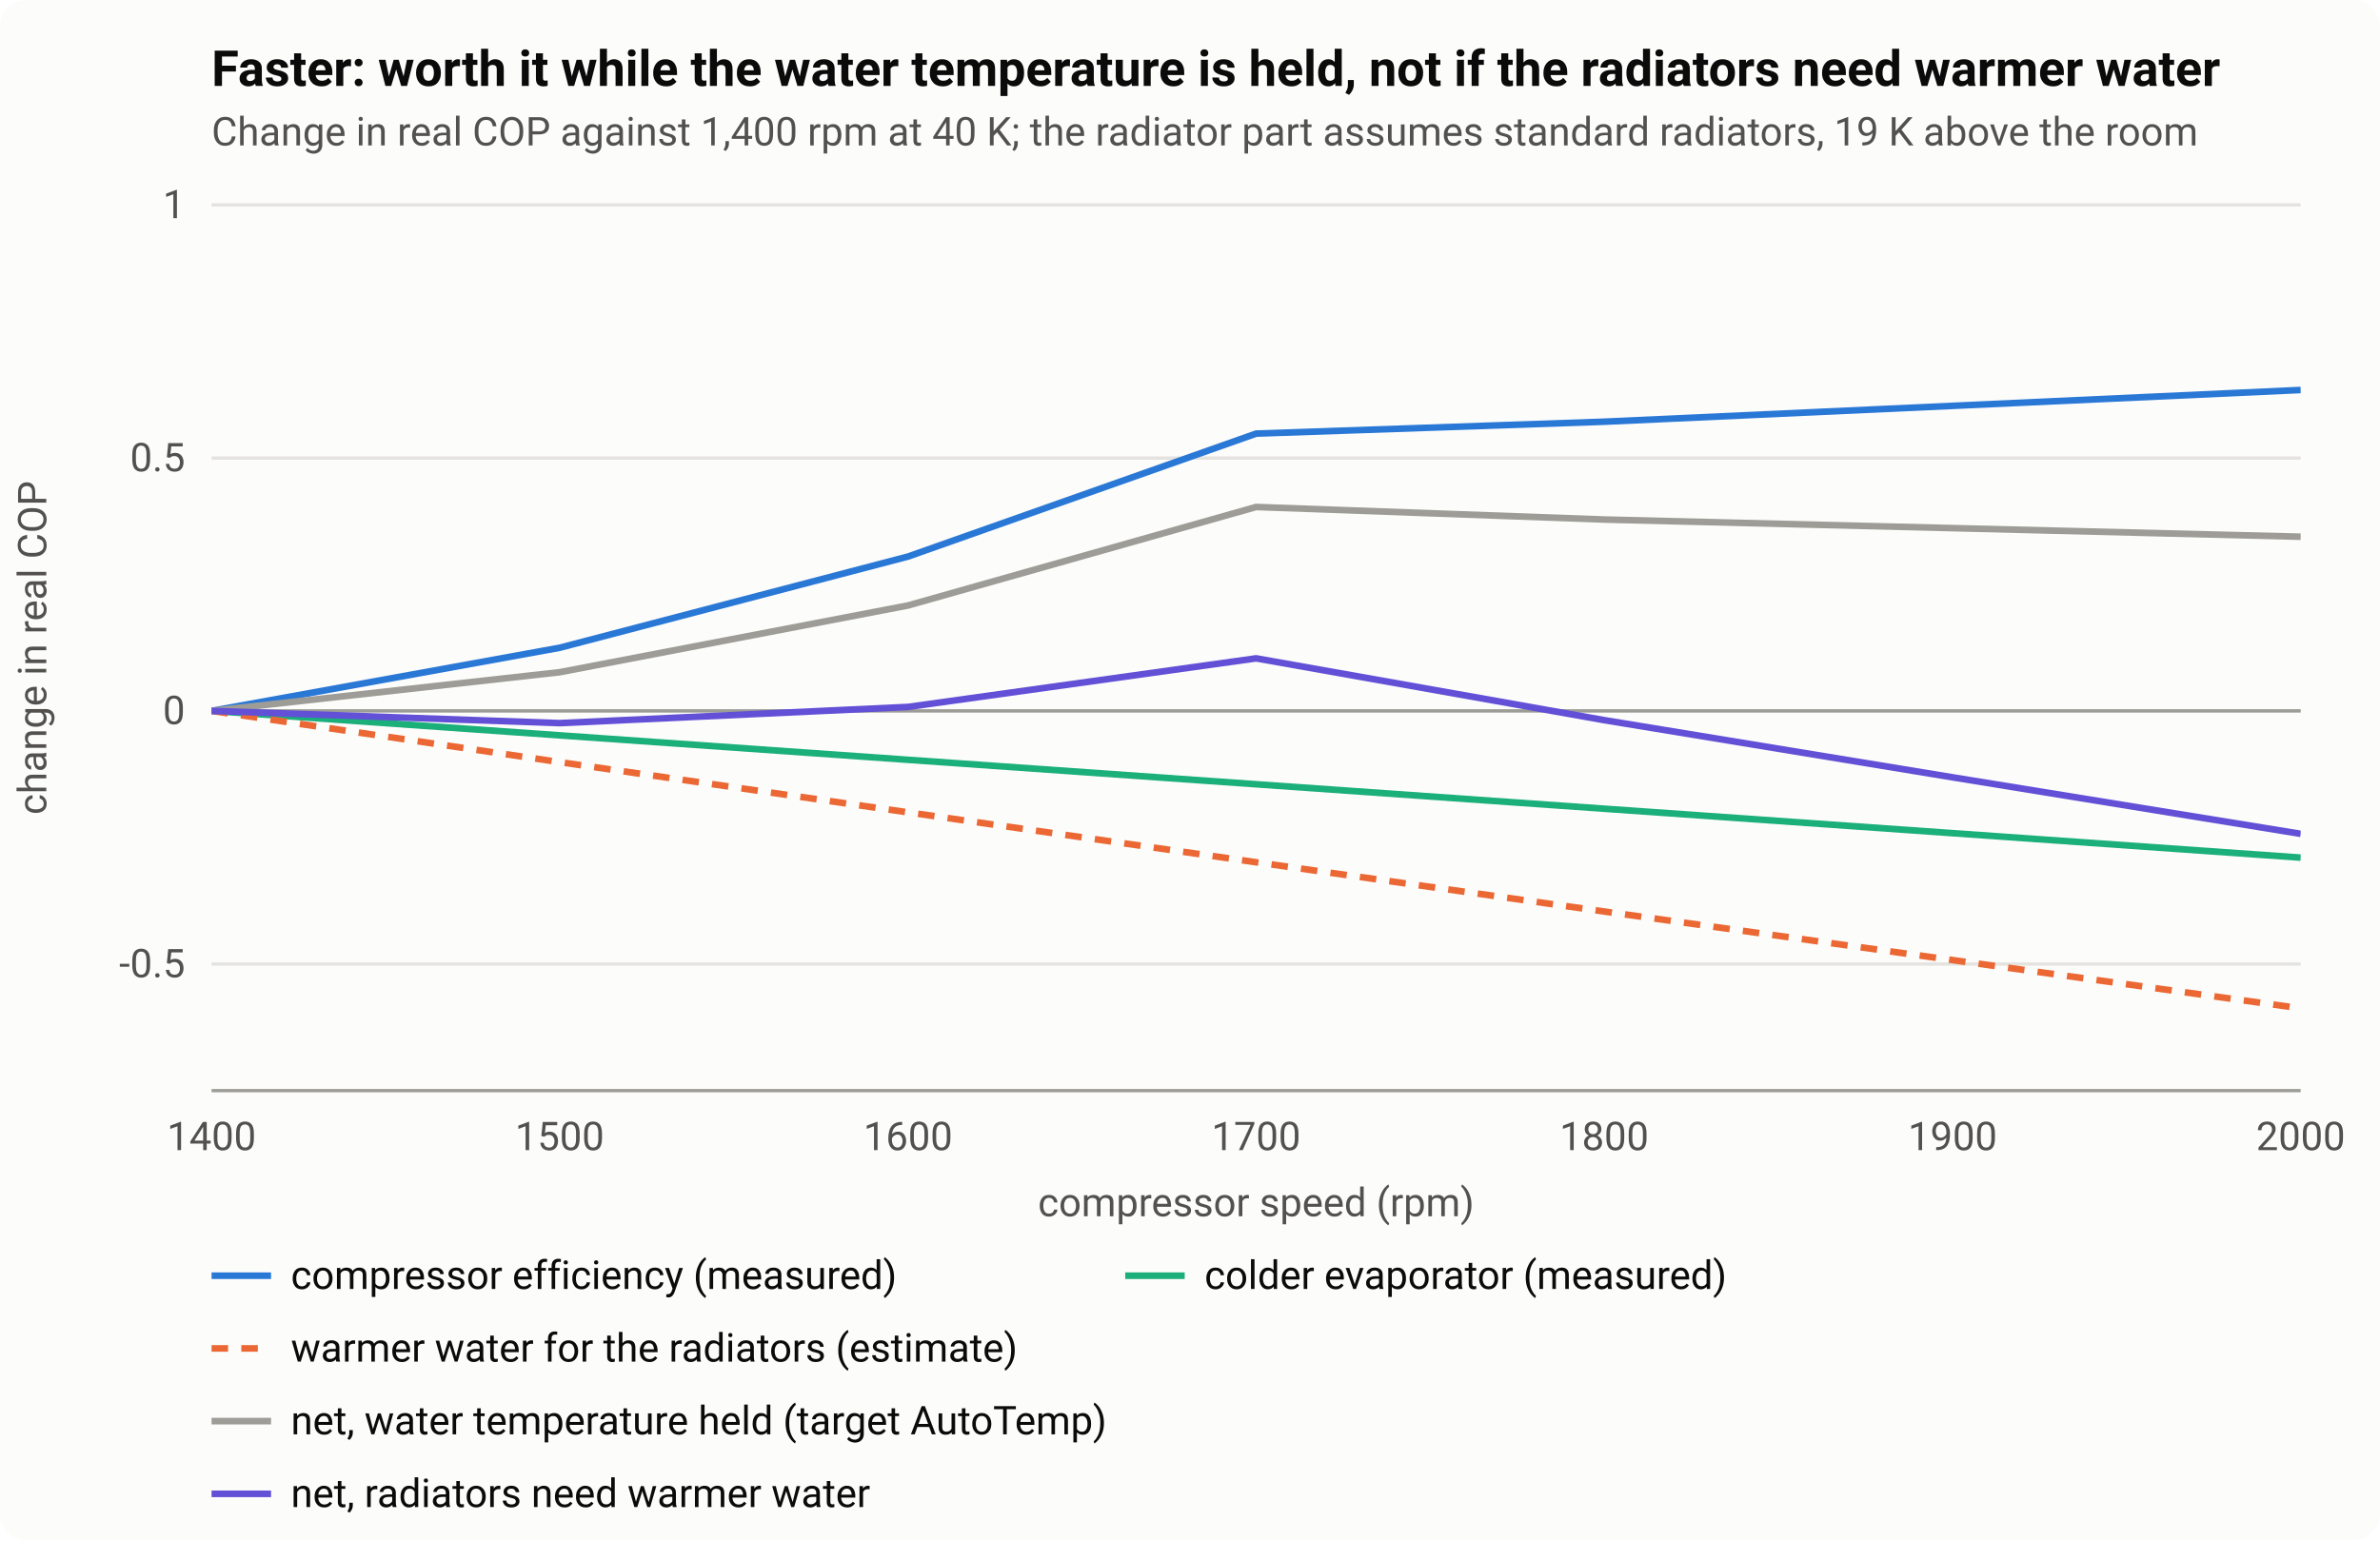
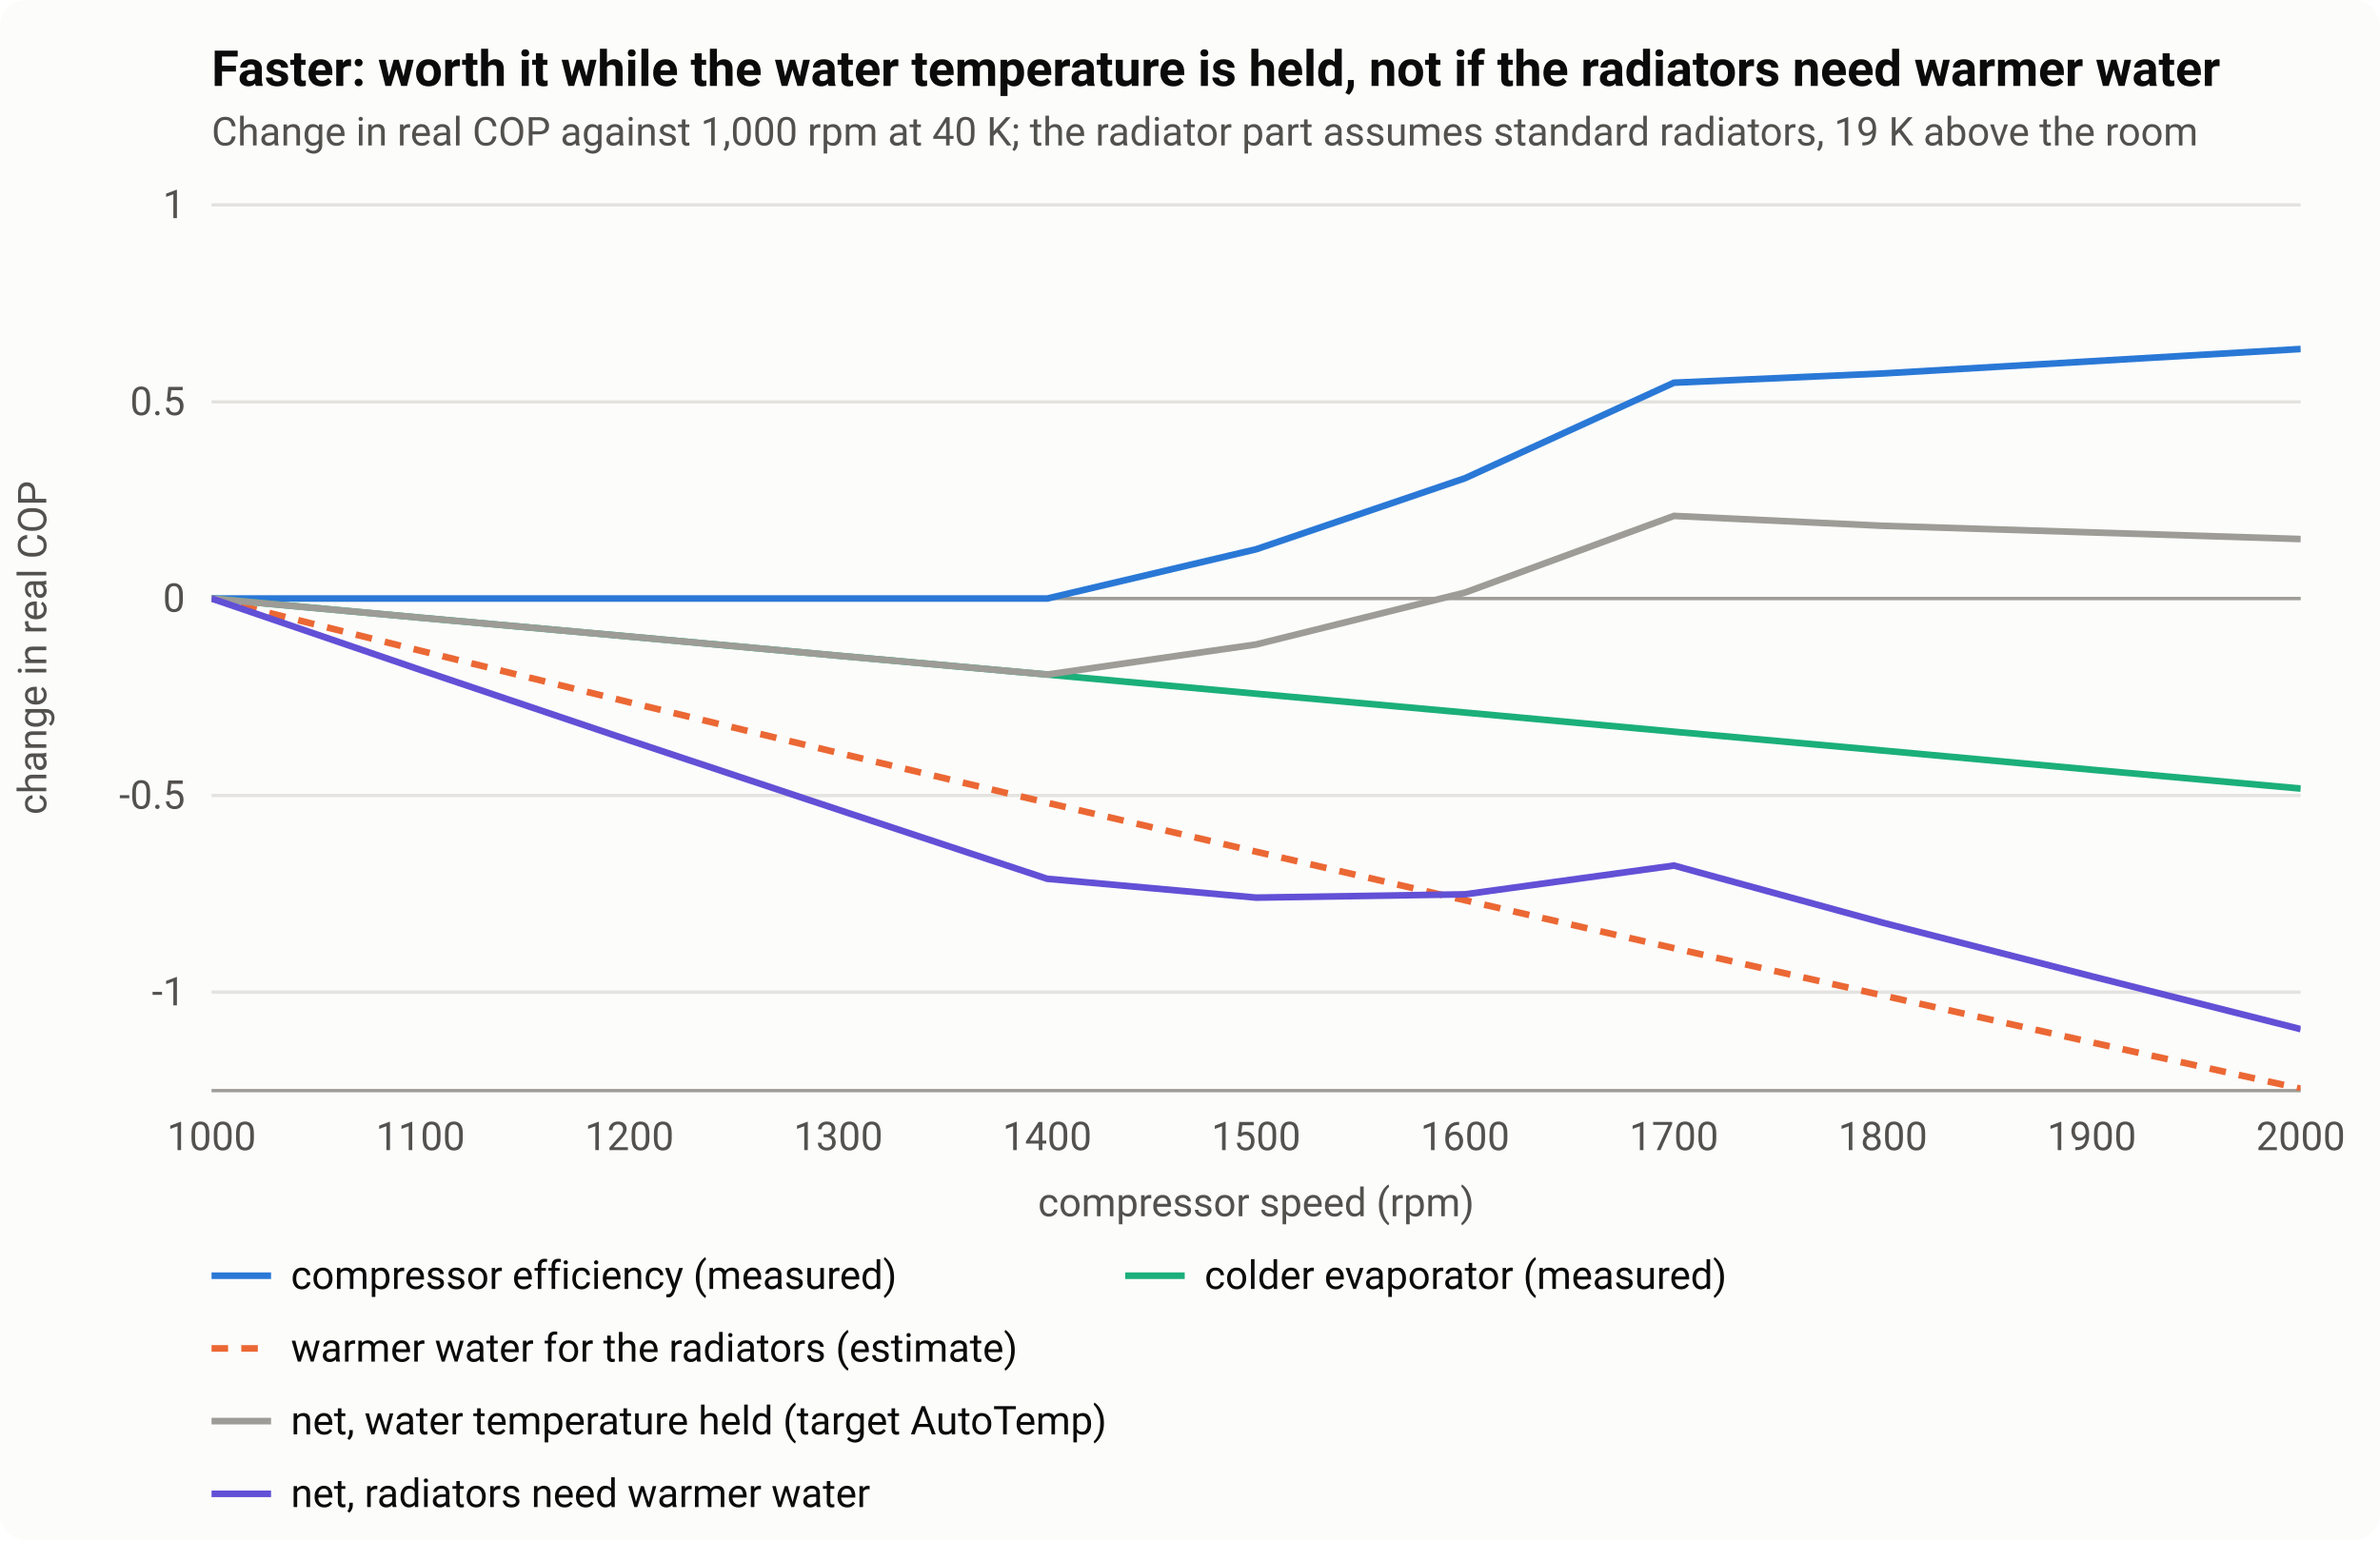
<svg xmlns="http://www.w3.org/2000/svg" viewBox="0 0 720 466" width="720" height="466" role="img" aria-label="Faster: worth it while the water temperature is held, not if the radiators need warmer water">
  <style>
.bg{fill:#fcfcfb}.t{fill:#0b0b0b;font:600 15px system-ui,-apple-system,Segoe UI,Roboto,sans-serif}
.s{fill:#52514e;font:12px system-ui,-apple-system,Segoe UI,Roboto,sans-serif}.lab{fill:#0b0b0b;font:12px system-ui,-apple-system,Segoe UI,Roboto,sans-serif}
.grid{stroke:#e4e3df;stroke-width:1}.axis{stroke:#9d9c96;stroke-width:1}
.c1{stroke:#2a78d6;fill:#2a78d6}.c2{stroke:#eb6834;fill:#eb6834}.c3{stroke:#1baf7a;fill:#1baf7a}.c4{stroke:#6250d6;fill:#6250d6}.c0{stroke:#9d9c96;fill:#9d9c96}
.band{fill:#2a78d6;fill-opacity:.15;stroke:none}.ln{fill:none!important;stroke-width:2}.dash{stroke-dasharray:5 4}.ring{stroke:#fcfcfb;stroke-width:2}
@media (prefers-color-scheme: dark){.bg{fill:#1a1a19}.t,.lab{fill:#f0efec}.s{fill:#c3c2b7}.grid{stroke:#33332f}.axis{stroke:#6d6c66}
.c1{stroke:#3987e5;fill:#3987e5}.c2{stroke:#d95926;fill:#d95926}.c3{stroke:#199e70;fill:#199e70}.c4{stroke:#9085e9;fill:#9085e9}.band{fill:#3987e5;fill-opacity:.22}.ring{stroke:#1a1a19}}
.l25{stroke:#a9cbf3;fill:#a9cbf3}.l30{stroke:#7aaeee;fill:#7aaeee}.l35{stroke:#4b91e6;fill:#4b91e6}.l40{stroke:#2a78d6;fill:#2a78d6}.l45{stroke:#1f5ea9;fill:#1f5ea9}.l50{stroke:#16437a;fill:#16437a}@media (prefers-color-scheme: dark){.l25{stroke:#1f5ea9;fill:#1f5ea9}.l30{stroke:#2a78d6;fill:#2a78d6}.l35{stroke:#4b91e6;fill:#4b91e6}.l40{stroke:#7aaeee;fill:#7aaeee}.l45{stroke:#a9cbf3;fill:#a9cbf3}.l50{stroke:#d3e4f9;fill:#d3e4f9}}</style>
  <rect class="bg" width="720" height="466" rx="8" />
  <text class="t" x="64" y="26">Faster: worth it while the water temperature is held, not if the radiators need warmer water</text>
-   <text class="s" x="64" y="44">Change in real COP against 1,400 rpm at 40 K; the radiator part assumes standard radiators, 19 K above the room</text>
-   <line class="grid" x1="64" x2="696" y1="291.7" y2="291.7" />
-   <text class="s" x="56" y="295.7" text-anchor="end">-0.5</text>
-   <line class="grid" x1="64" x2="696" y1="215.1" y2="215.1" />
-   <text class="s" x="56" y="219.1" text-anchor="end">0</text>
-   <line class="grid" x1="64" x2="696" y1="138.6" y2="138.6" />
-   <text class="s" x="56" y="142.6" text-anchor="end">0.5</text>
+   <text class="s" x="64" y="44">Change in real COP against 1,000 rpm at 40 K; the radiator part assumes standard radiators, 19 K above the room</text>
+   <line class="grid" x1="64" x2="696" y1="300.2" y2="300.2" />
+   <text class="s" x="56" y="304.2" text-anchor="end">-1</text>
+   <line class="grid" x1="64" x2="696" y1="240.7" y2="240.7" />
+   <text class="s" x="56" y="244.7" text-anchor="end">-0.5</text>
+   <line class="grid" x1="64" x2="696" y1="181.1" y2="181.1" />
+   <text class="s" x="56" y="185.1" text-anchor="end">0</text>
+   <line class="grid" x1="64" x2="696" y1="121.6" y2="121.6" />
+   <text class="s" x="56" y="125.6" text-anchor="end">0.5</text>
  <line class="grid" x1="64" x2="696" y1="62.0" y2="62.0" />
  <text class="s" x="56" y="66.0" text-anchor="end">1</text>
-   <text class="s" x="64.0" y="348" text-anchor="middle">1400</text>
-   <text class="s" x="169.3" y="348" text-anchor="middle">1500</text>
-   <text class="s" x="274.7" y="348" text-anchor="middle">1600</text>
-   <text class="s" x="380.0" y="348" text-anchor="middle">1700</text>
-   <text class="s" x="485.3" y="348" text-anchor="middle">1800</text>
-   <text class="s" x="590.7" y="348" text-anchor="middle">1900</text>
+   <text class="s" x="64.0" y="348" text-anchor="middle">1000</text>
+   <text class="s" x="127.2" y="348" text-anchor="middle">1100</text>
+   <text class="s" x="190.4" y="348" text-anchor="middle">1200</text>
+   <text class="s" x="253.6" y="348" text-anchor="middle">1300</text>
+   <text class="s" x="316.8" y="348" text-anchor="middle">1400</text>
+   <text class="s" x="380.0" y="348" text-anchor="middle">1500</text>
+   <text class="s" x="443.2" y="348" text-anchor="middle">1600</text>
+   <text class="s" x="506.4" y="348" text-anchor="middle">1700</text>
+   <text class="s" x="569.6" y="348" text-anchor="middle">1800</text>
+   <text class="s" x="632.8" y="348" text-anchor="middle">1900</text>
  <text class="s" x="696.0" y="348" text-anchor="middle">2000</text>
  <line class="axis" x1="64" x2="696" y1="330" y2="330" />
  <text class="s" x="380.0" y="368" text-anchor="middle">compressor speed (rpm)</text>
  <text class="s" x="14" y="196.0" transform="rotate(-90 14 196.0)" text-anchor="middle">change in real COP</text>
  <clipPath id="plot">
    <rect x="64" y="56" width="632" height="274" />
  </clipPath>
  <g clip-path="url(#plot)">
-     <line class="axis" x1="64.0" x2="696.0" y1="215.1" y2="215.1" />
-     <polyline class="c1 ln " points="64.0,215.1 169.3,196.0 274.7,168.4 380.0,131.2 485.3,127.6 590.7,122.8 696.0,118.0" />
-     <polyline class="c3 ln " points="64.0,215.1 169.3,222.5 274.7,229.9 380.0,237.3 485.3,244.7 590.7,252.1 696.0,259.5" />
-     <polyline class="c2 ln dash" points="64.0,215.1 169.3,230.6 274.7,245.8 380.0,260.9 485.3,275.8 590.7,290.5 696.0,305.1" />
-     <polyline class="c0 ln " points="64.0,215.1 169.3,203.4 274.7,183.2 380.0,153.4 485.3,157.2 590.7,159.8 696.0,162.4" />
-     <polyline class="c4 ln " points="64.0,215.1 169.3,218.8 274.7,213.9 380.0,199.2 485.3,217.9 590.7,235.2 696.0,252.3" />
+     <line class="axis" x1="64.0" x2="696.0" y1="181.1" y2="181.1" />
+     <polyline class="c1 ln " points="64.0,181.1 127.2,181.1 190.4,181.1 253.6,181.1 316.8,181.1 380.0,166.2 443.2,144.7 506.4,115.8 569.6,113.0 632.8,109.3 696.0,105.6" />
+     <polyline class="c3 ln " points="64.0,181.1 127.2,186.9 190.4,192.6 253.6,198.4 316.8,204.1 380.0,209.9 443.2,215.6 506.4,221.4 569.6,227.1 632.8,232.9 696.0,238.6" />
+     <polyline class="c2 ln dash" points="64.0,181.1 127.2,196.9 190.4,212.5 253.6,227.8 316.8,242.9 380.0,257.7 443.2,272.4 506.4,286.9 569.6,301.2 632.8,315.4 696.0,329.4" />
+     <polyline class="c0 ln " points="64.0,181.1 127.2,186.9 190.4,192.6 253.6,198.4 316.8,204.1 380.0,195.0 443.2,179.3 506.4,156.1 569.6,159.1 632.8,161.1 696.0,163.1" />
+     <polyline class="c4 ln " points="64.0,181.1 127.2,202.7 190.4,224.0 253.6,245.0 316.8,265.9 380.0,271.6 443.2,270.6 506.4,261.9 569.6,279.2 632.8,295.4 696.0,311.4" />
  </g>
  <line class="c1 ln" x1="64" x2="82" y1="386" y2="386" />
  <text class="lab" x="88" y="390">compressor efficiency (measured)</text>
  <line class="c3 ln" x1="340.4" x2="358.4" y1="386" y2="386" />
  <text class="lab" x="364.4" y="390">colder evaporator (measured)</text>
  <line class="c2 ln dash" x1="64" x2="82" y1="408" y2="408" />
  <text class="lab" x="88" y="412">warmer water for the radiators (estimate)</text>
  <line class="c0 ln" x1="64" x2="82" y1="430" y2="430" />
  <text class="lab" x="88" y="434">net, water temperature held (target AutoTemp)</text>
  <line class="c4 ln" x1="64" x2="82" y1="452" y2="452" />
  <text class="lab" x="88" y="456">net, radiators need warmer water</text>
</svg>
